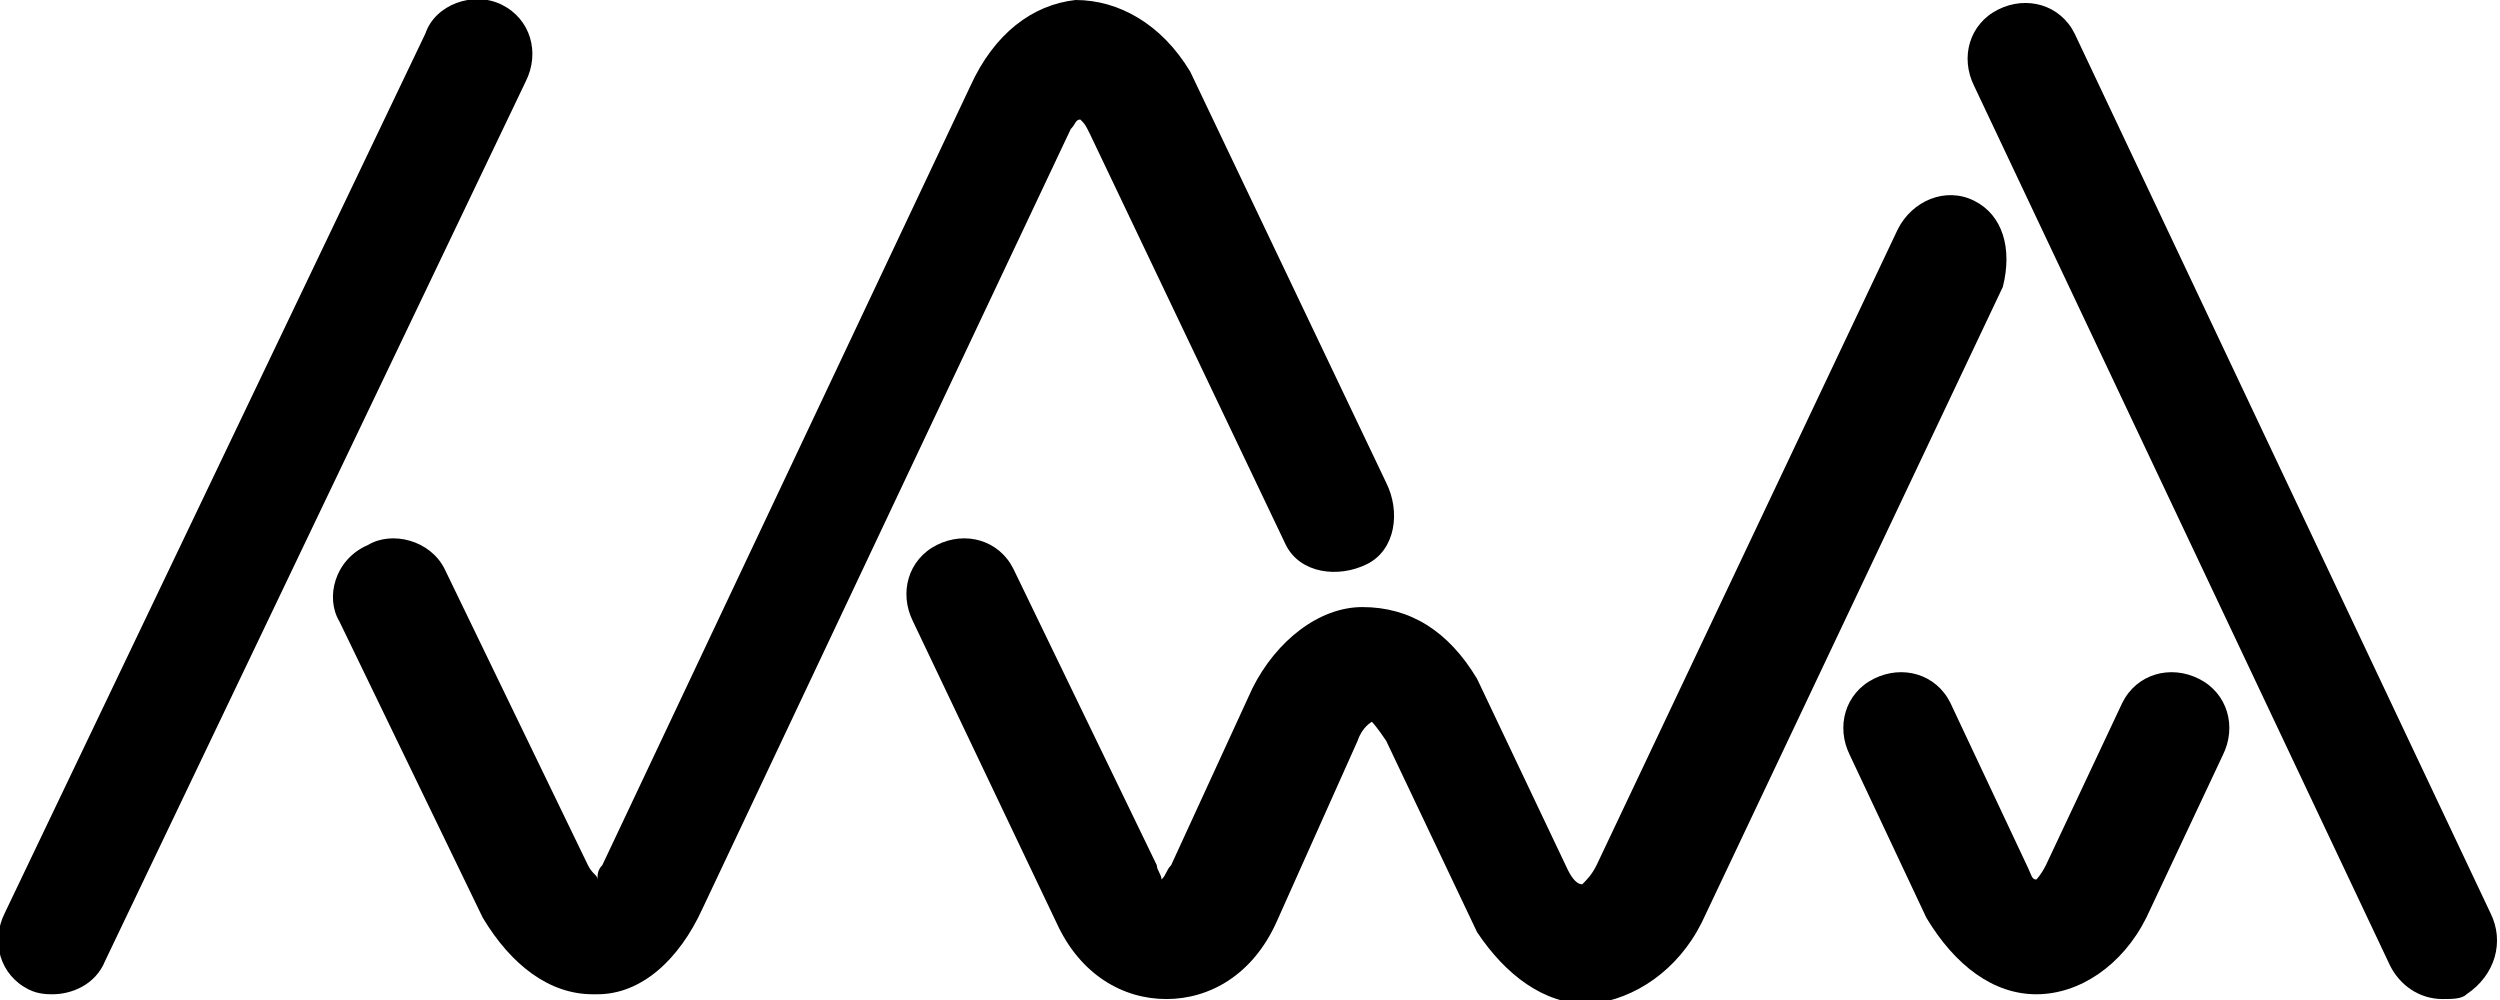
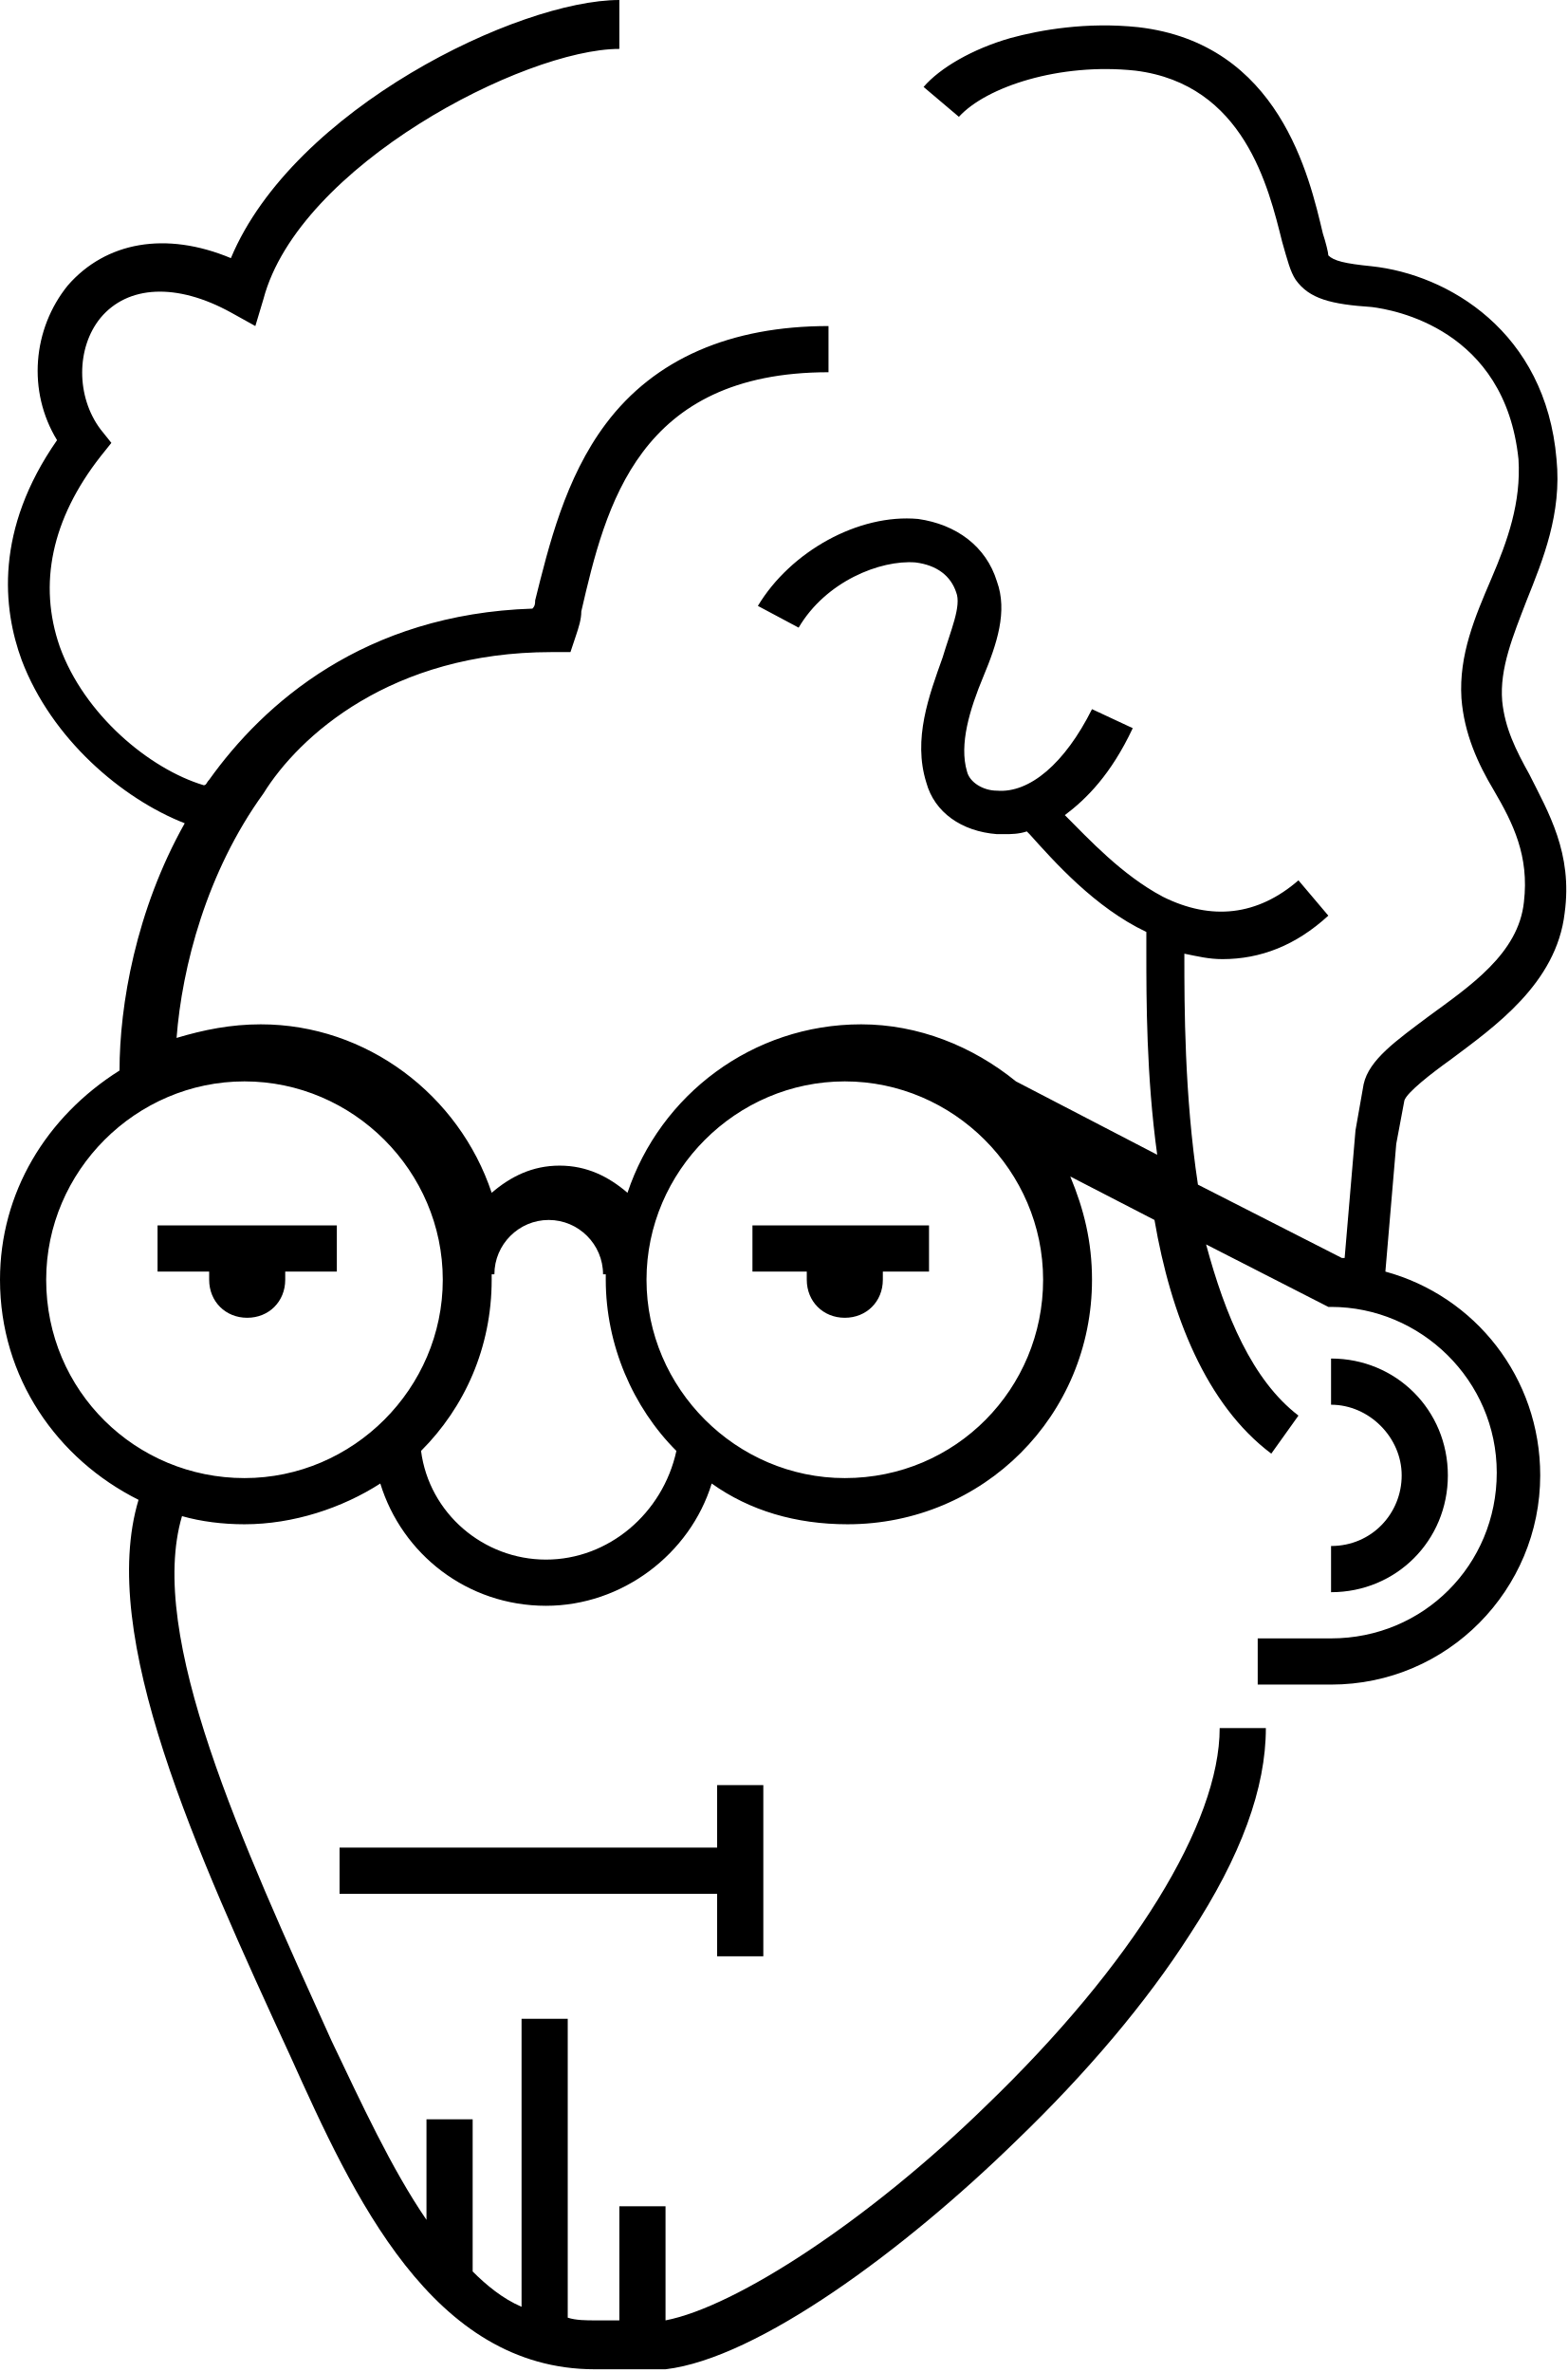
- <svg xmlns="http://www.w3.org/2000/svg" version="1.1" id="Layer_1" x="0px" y="0px" viewBox="0 0 52.3 20.9" style="enable-background:new 0 0 52.3 20.9;" xml:space="preserve">
+ <svg xmlns="http://www.w3.org/2000/svg" version="1.1" id="Layer_1" x="0px" y="0px" viewBox="0 0 57.7 87.3" style="enable-background:new 0 0 57.7 87.3;" xml:space="preserve">
  <g>
-     <path d="M10.5,0.1c-0.6-0.3-1.4,0-1.6,0.6L0.1,19.1c-0.3,0.6-0.1,1.3,0.5,1.6c0.2,0.1,0.4,0.1,0.5,0.1c0.4,0,0.9-0.2,1.1-0.7   L11,1.7C11.3,1.1,11.1,0.4,10.5,0.1z" />
-     <path d="M41.3,4.2c-0.6-0.3-1.3,0-1.6,0.6l-6.3,13.3c-0.1,0.2-0.2,0.3-0.3,0.4c-0.1,0-0.2-0.1-0.3-0.3l-1.9-4   c-0.6-1-1.4-1.5-2.4-1.5c-0.9,0-1.8,0.7-2.3,1.7l-1.7,3.7c-0.1,0.1-0.1,0.2-0.2,0.3c0-0.1-0.1-0.2-0.1-0.3l-3-6.2   c-0.3-0.6-1-0.8-1.6-0.5s-0.8,1-0.5,1.6l3,6.3c0.5,1.1,1.4,1.6,2.3,1.6l0,0c0.9,0,1.8-0.5,2.3-1.6l1.7-3.8c0.1-0.3,0.3-0.4,0.3-0.4   s0.1,0.1,0.3,0.4l1.9,4c0.6,0.9,1.4,1.5,2.3,1.5h0.1c0.9-0.1,1.8-0.7,2.3-1.7L41.9,6C42.1,5.2,41.9,4.5,41.3,4.2z" />
-     <path d="M52.1,19.1L43.4,0.7c-0.3-0.6-1-0.8-1.6-0.5s-0.8,1-0.5,1.6L50,20.2c0.2,0.4,0.6,0.7,1.1,0.7c0.2,0,0.4,0,0.5-0.1   C52.2,20.4,52.4,19.7,52.1,19.1z" />
-     <path d="M22.6,2.5c0.1,0.1,0.1,0.1,0.2,0.3l4.1,8.6c0.3,0.6,1.1,0.7,1.7,0.4s0.7-1.1,0.4-1.7l-4.1-8.6c-0.6-1-1.5-1.5-2.4-1.5   c-0.9,0.1-1.7,0.7-2.2,1.8l-7.7,16.3c-0.1,0.1-0.1,0.2-0.1,0.3c0-0.1-0.1-0.1-0.2-0.3l-3-6.2c-0.3-0.6-1.1-0.8-1.6-0.5   C7,11.7,6.8,12.5,7.1,13l3,6.2c0.6,1,1.4,1.6,2.3,1.6h0.1c0.9,0,1.7-0.7,2.2-1.8l7.7-16.3C22.5,2.6,22.5,2.5,22.6,2.5z" />
-     <path d="M46,14.2c-0.6-0.3-1.3-0.1-1.6,0.5l-1.6,3.4c-0.1,0.2-0.2,0.3-0.2,0.3c-0.1,0-0.1-0.1-0.2-0.3l-1.6-3.4   c-0.3-0.6-1-0.8-1.6-0.5s-0.8,1-0.5,1.6l1.6,3.4c0.6,1,1.4,1.6,2.3,1.6c0.9,0,1.8-0.6,2.3-1.6l1.6-3.4C46.8,15.2,46.6,14.5,46,14.2   z" />
+     <path d="M5.8,46.8h1.9c0,0.1,0,0.2,0,0.3c0,0.8,0.6,1.4,1.4,1.4c0.8,0,1.4-0.6,1.4-1.4c0-0.1,0-0.2,0-0.3h1.9v-1.7H5.8V46.8z" />
+     <path d="M27.7,46.8h2c0,0.1,0,0.2,0,0.3c0,0.8,0.6,1.4,1.4,1.4c0.8,0,1.4-0.6,1.4-1.4c0-0.1,0-0.2,0-0.3h1.7v-1.7h-6.5V46.8z" />
+     <path d="M51.7,40.5c0.1-0.3,1-1,1.7-1.5c1.6-1.2,3.9-2.8,4.2-5.4c0.3-2.2-0.6-3.7-1.3-5.1c-0.5-0.9-0.9-1.7-1-2.7   c-0.1-1.2,0.4-2.4,0.9-3.7c0.6-1.5,1.3-3.2,1.1-5.2c-0.4-4.7-4-6.8-6.8-7.1c-1-0.1-1.4-0.2-1.6-0.4c0-0.1-0.1-0.5-0.2-0.8   c-0.5-2.1-1.6-7-6.8-7.6c-1.9-0.2-3.6,0.1-4.7,0.4c-1.4,0.4-2.6,1.1-3.2,1.8l1.3,1.1c1-1.1,3.7-2,6.5-1.7c4,0.5,4.9,4.3,5.4,6.3   c0.2,0.7,0.3,1.1,0.5,1.4c0.5,0.7,1.3,0.9,2.8,1c0.8,0.1,4.9,0.8,5.4,5.6c0.1,1.6-0.4,3-1,4.4c-0.6,1.4-1.2,2.8-1.1,4.4   c0.1,1.3,0.6,2.4,1.2,3.4c0.7,1.2,1.3,2.4,1.1,4.1c-0.2,1.9-2,3.1-3.5,4.2c-1.2,0.9-2.2,1.6-2.4,2.5l-0.3,1.7l-0.4,4.7   c0,0-0.1,0-0.1,0l-5.3-2.7c-0.5-3.3-0.5-6.6-0.5-8.4c0,0,0,0,0-0.1c0.5,0.1,0.9,0.2,1.4,0.2c1.4,0,2.7-0.5,3.9-1.6l-1.1-1.3   c-1.5,1.3-3.2,1.5-5,0.6c-1.5-0.8-2.7-2.1-3.6-3c0.8-0.6,1.7-1.5,2.5-3.2l-1.5-0.7c-1,2-2.3,3.1-3.5,3c-0.5,0-1-0.3-1.1-0.7   c-0.3-1,0.1-2.3,0.6-3.5c0.5-1.2,0.9-2.4,0.5-3.5c-0.4-1.3-1.5-2.1-2.9-2.3c-2.2-0.2-4.7,1.2-5.9,3.2l1.5,0.8c1-1.7,3-2.5,4.3-2.4   c0.8,0.1,1.3,0.5,1.5,1.1c0.2,0.5-0.2,1.4-0.5,2.4c-0.5,1.4-1.1,3-0.6,4.6c0.3,1.1,1.3,1.8,2.6,1.9c0.1,0,0.2,0,0.3,0   c0.2,0,0.5,0,0.8-0.1c0,0,0.1,0.1,0.1,0.1c0.9,1,2.4,2.7,4.3,3.6c0,0.2,0,0.5,0,0.7c0,1.8,0,4.6,0.4,7.5l-5.2-2.7l0,0   c-1.6-1.3-3.6-2.1-5.7-2.1c-4,0-7.4,2.6-8.6,6.2c-0.7-0.6-1.5-1-2.5-1c-1,0-1.8,0.4-2.5,1c-1.2-3.6-4.6-6.2-8.5-6.2   c-1.1,0-2.1,0.2-3.1,0.5c0.2-2.6,1.1-6.1,3.2-9C11,27.1,14.4,24,20.3,24h0.7l0.2-0.6c0.1-0.3,0.2-0.6,0.2-0.9   c0.9-3.9,2.1-8.8,9.1-8.8v-1.7c-3.6,0-6.4,1.2-8.2,3.6c-1.5,2-2.1,4.5-2.6,6.5c0,0.1,0,0.2-0.1,0.3c-6.2,0.2-9.9,3.5-11.9,6.3   c-0.1,0.1-0.1,0.2-0.2,0.2c-2-0.6-4.4-2.6-5.3-5.1c-0.8-2.3-0.3-4.7,1.5-7l0.4-0.5l-0.4-0.5c-0.9-1.2-0.9-3,0-4.1   c1-1.2,2.8-1.3,4.8-0.2l0.9,0.5l0.3-1c1.3-4.9,9.6-9.2,13.1-9.2V0C19.1,0,10.8,4,8.5,9.5c-2.4-1-4.6-0.6-6,1   c-1.3,1.6-1.5,3.9-0.4,5.7c-2.3,3.3-2,6.2-1.3,8.1c1.1,2.9,3.7,5.1,6,6c-1.8,3.2-2.4,6.7-2.4,9.1C1.7,41.1,0,43.9,0,47.1   c0,3.6,2.1,6.6,5.1,8.1c-1.5,5,2.1,12.9,5.6,20.5c2.3,5.1,5.2,11.5,11.2,11.5h0.3h0.6h0.8h0.3h0.6v0c3.4-0.4,8.8-4.4,12.9-8.4   c2.6-2.5,4.8-5.1,6.4-7.6c1.9-2.9,2.8-5.4,2.8-7.6h-1.7c0,3.5-3.2,8.7-8.6,13.9c-4.3,4.2-9.2,7.4-11.8,7.9v-4.2h-1.7v4.2h-0.6h-0.3   c-0.3,0-0.7,0-1-0.1V74.3h-1.7v10.6c-0.7-0.3-1.3-0.8-1.8-1.3V78h-1.7v3.7c-1.3-1.9-2.4-4.3-3.5-6.6c-3.3-7.3-6.8-14.9-5.5-19.3   C7.4,56,8.2,56.1,9,56.1c1.8,0,3.6-0.6,5-1.5c0.8,2.6,3.2,4.5,6.1,4.5c2.8,0,5.3-1.9,6.1-4.5c1.4,1,3.1,1.5,5,1.5c5,0,9-4,9-9   c0-1.4-0.3-2.6-0.8-3.8l3.1,1.6c0.6,3.5,1.9,6.8,4.3,8.6l1-1.4c-1.7-1.3-2.7-3.7-3.4-6.3l4.5,2.3H49c3.3,0,6.1,2.7,6.1,6.1   s-2.7,6.1-6.1,6.1h-2.7V62H49c4.3,0,7.7-3.5,7.7-7.7c0-3.6-2.4-6.6-5.7-7.5l0.4-4.7L51.7,40.5z M1.7,47.1c0-4,3.3-7.3,7.3-7.3   s7.3,3.3,7.3,7.3s-3.3,7.3-7.3,7.3S1.7,51.2,1.7,47.1z M20.1,57.4c-2.3,0-4.3-1.7-4.6-4c1.6-1.6,2.6-3.8,2.6-6.3c0-0.1,0-0.1,0-0.2   h0.1c0-1.1,0.9-2,2-2s2,0.9,2,2h0.1c0,0.1,0,0.1,0,0.2c0,2.4,1,4.7,2.6,6.3C24.4,55.7,22.4,57.4,20.1,57.4z M31.1,54.4   c-4,0-7.3-3.3-7.3-7.3s3.3-7.3,7.3-7.3c4,0,7.3,3.3,7.3,7.3S35.2,54.4,31.1,54.4z" />
+     <path d="M49,56.9v1.7c2.4,0,4.3-1.9,4.3-4.3S51.4,50,49,50v1.7c1.4,0,2.6,1.2,2.6,2.6S50.5,56.9,49,56.9z" />
+     <polygon points="28.1,72 28.1,65.7 26.4,65.7 26.4,68 12.5,68 12.5,69.7 26.4,69.7 26.4,72  " />
  </g>
</svg>
